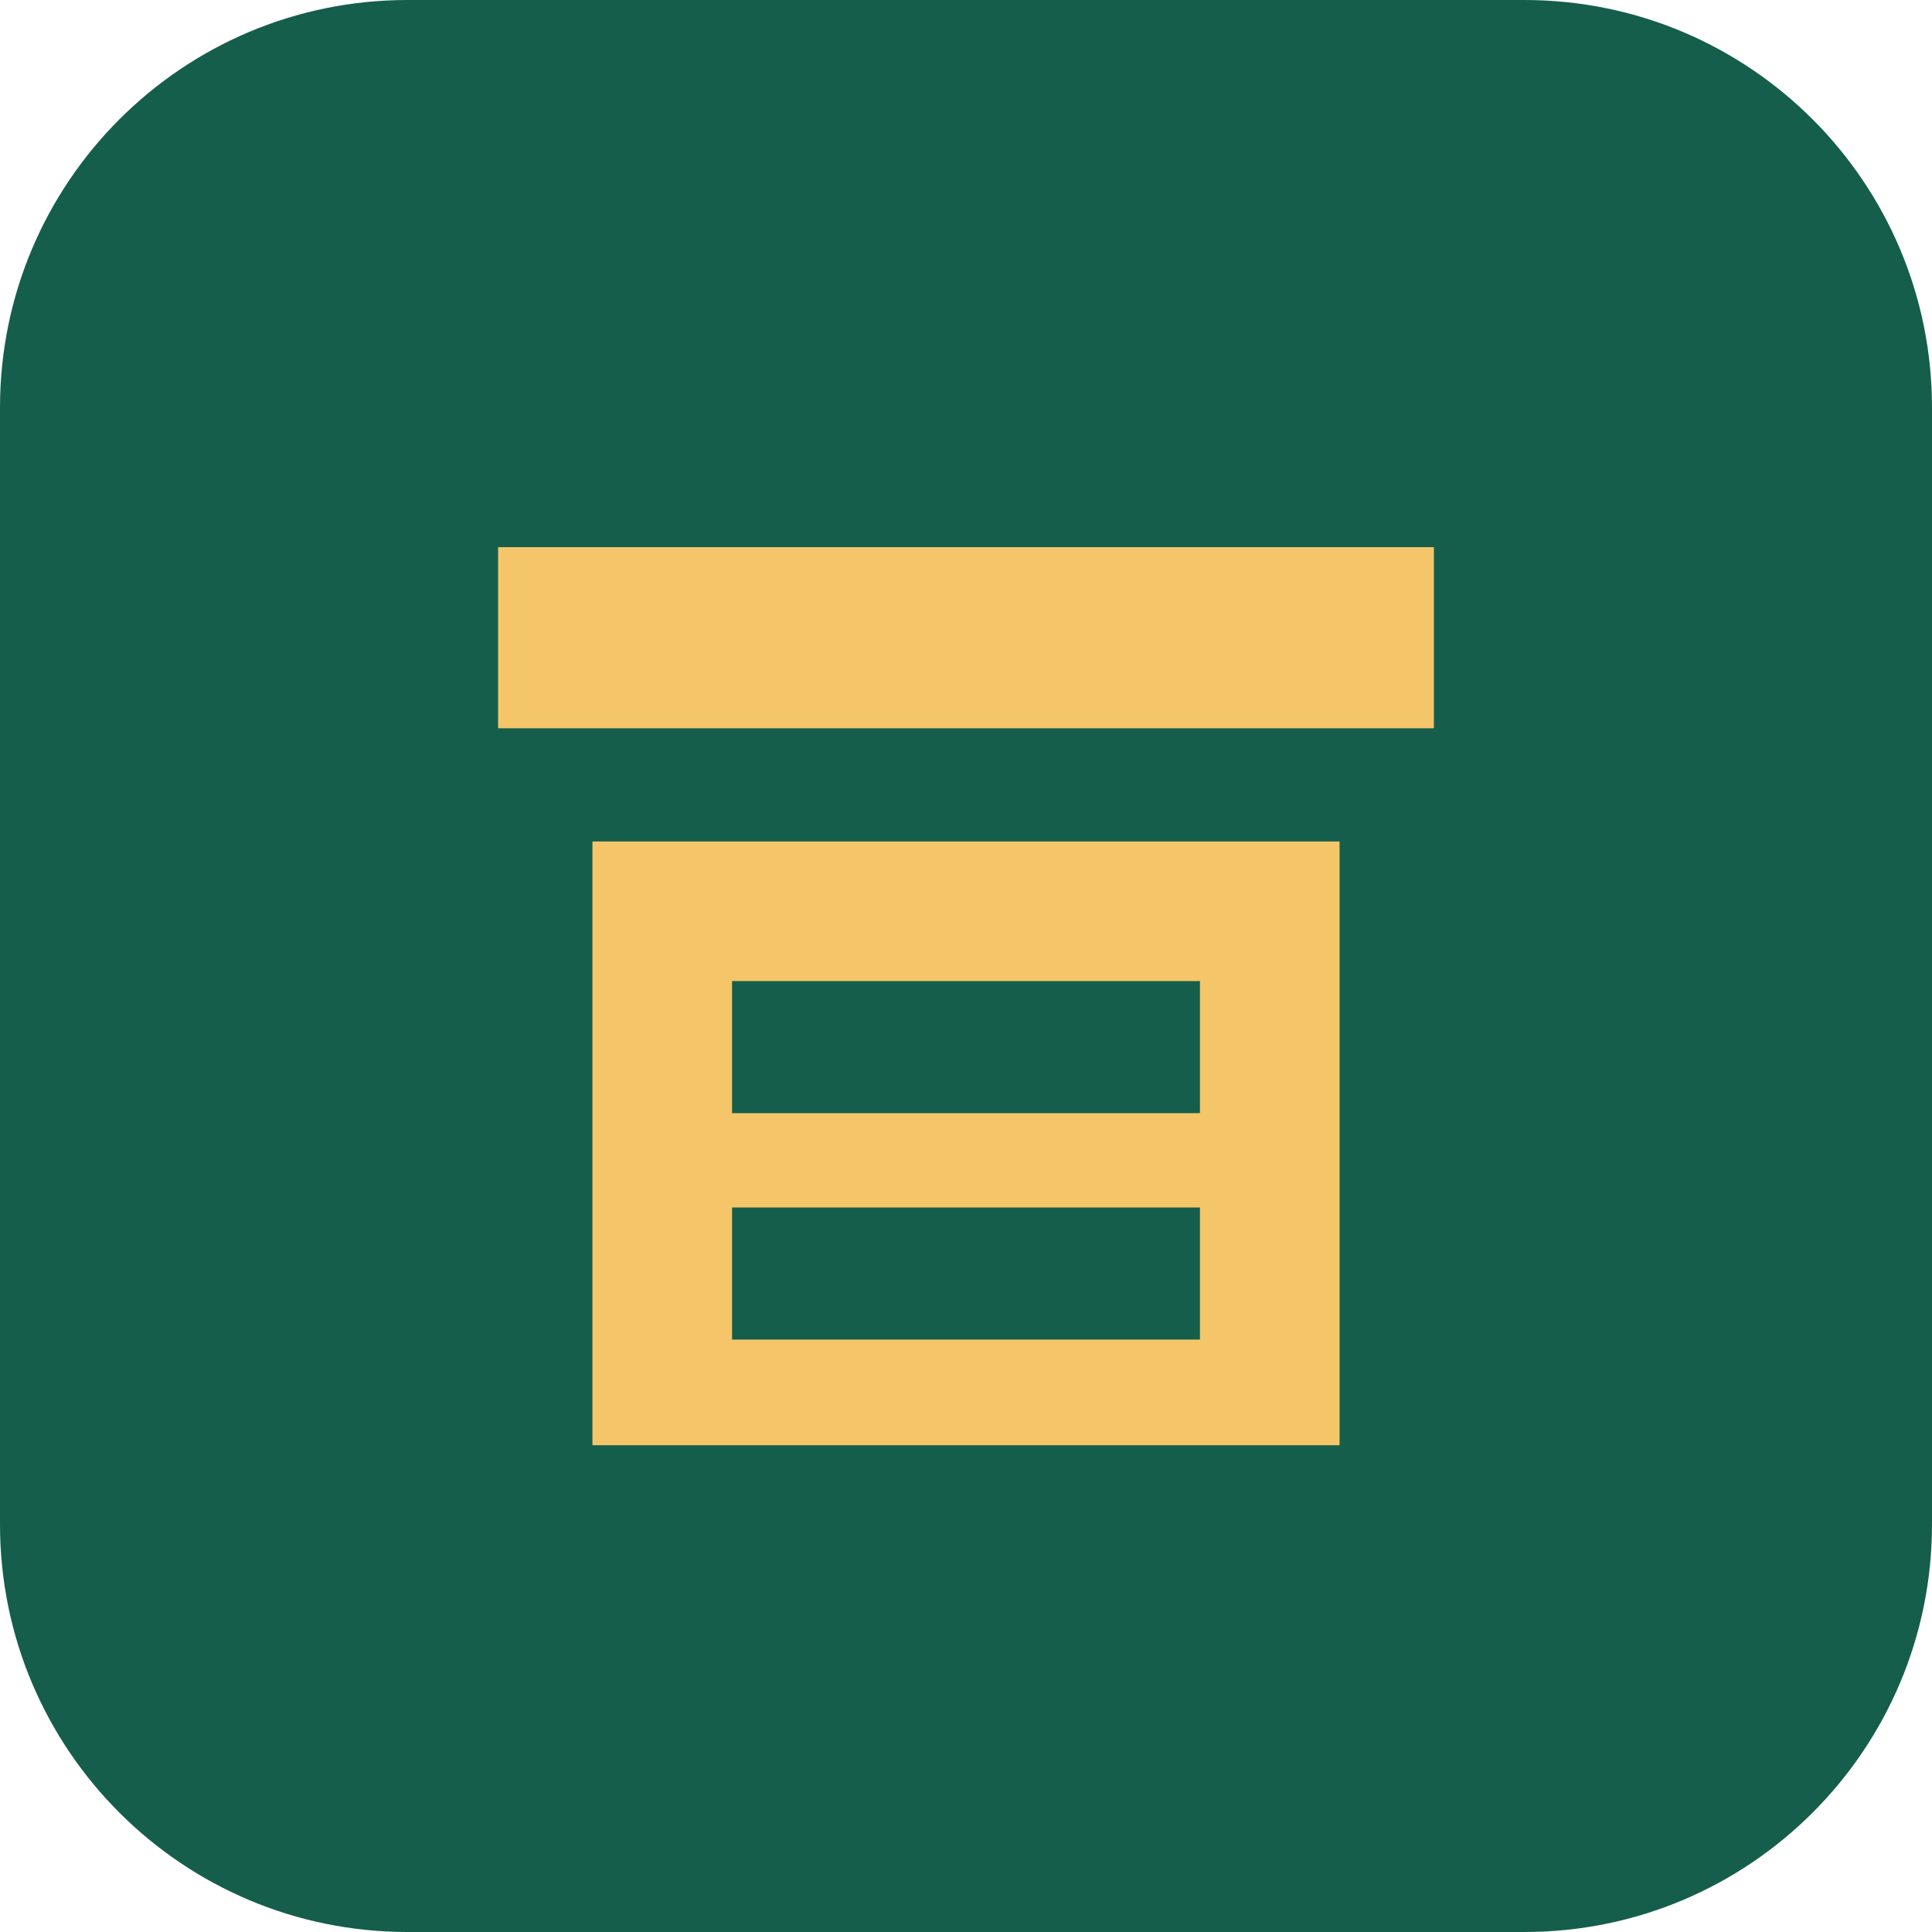
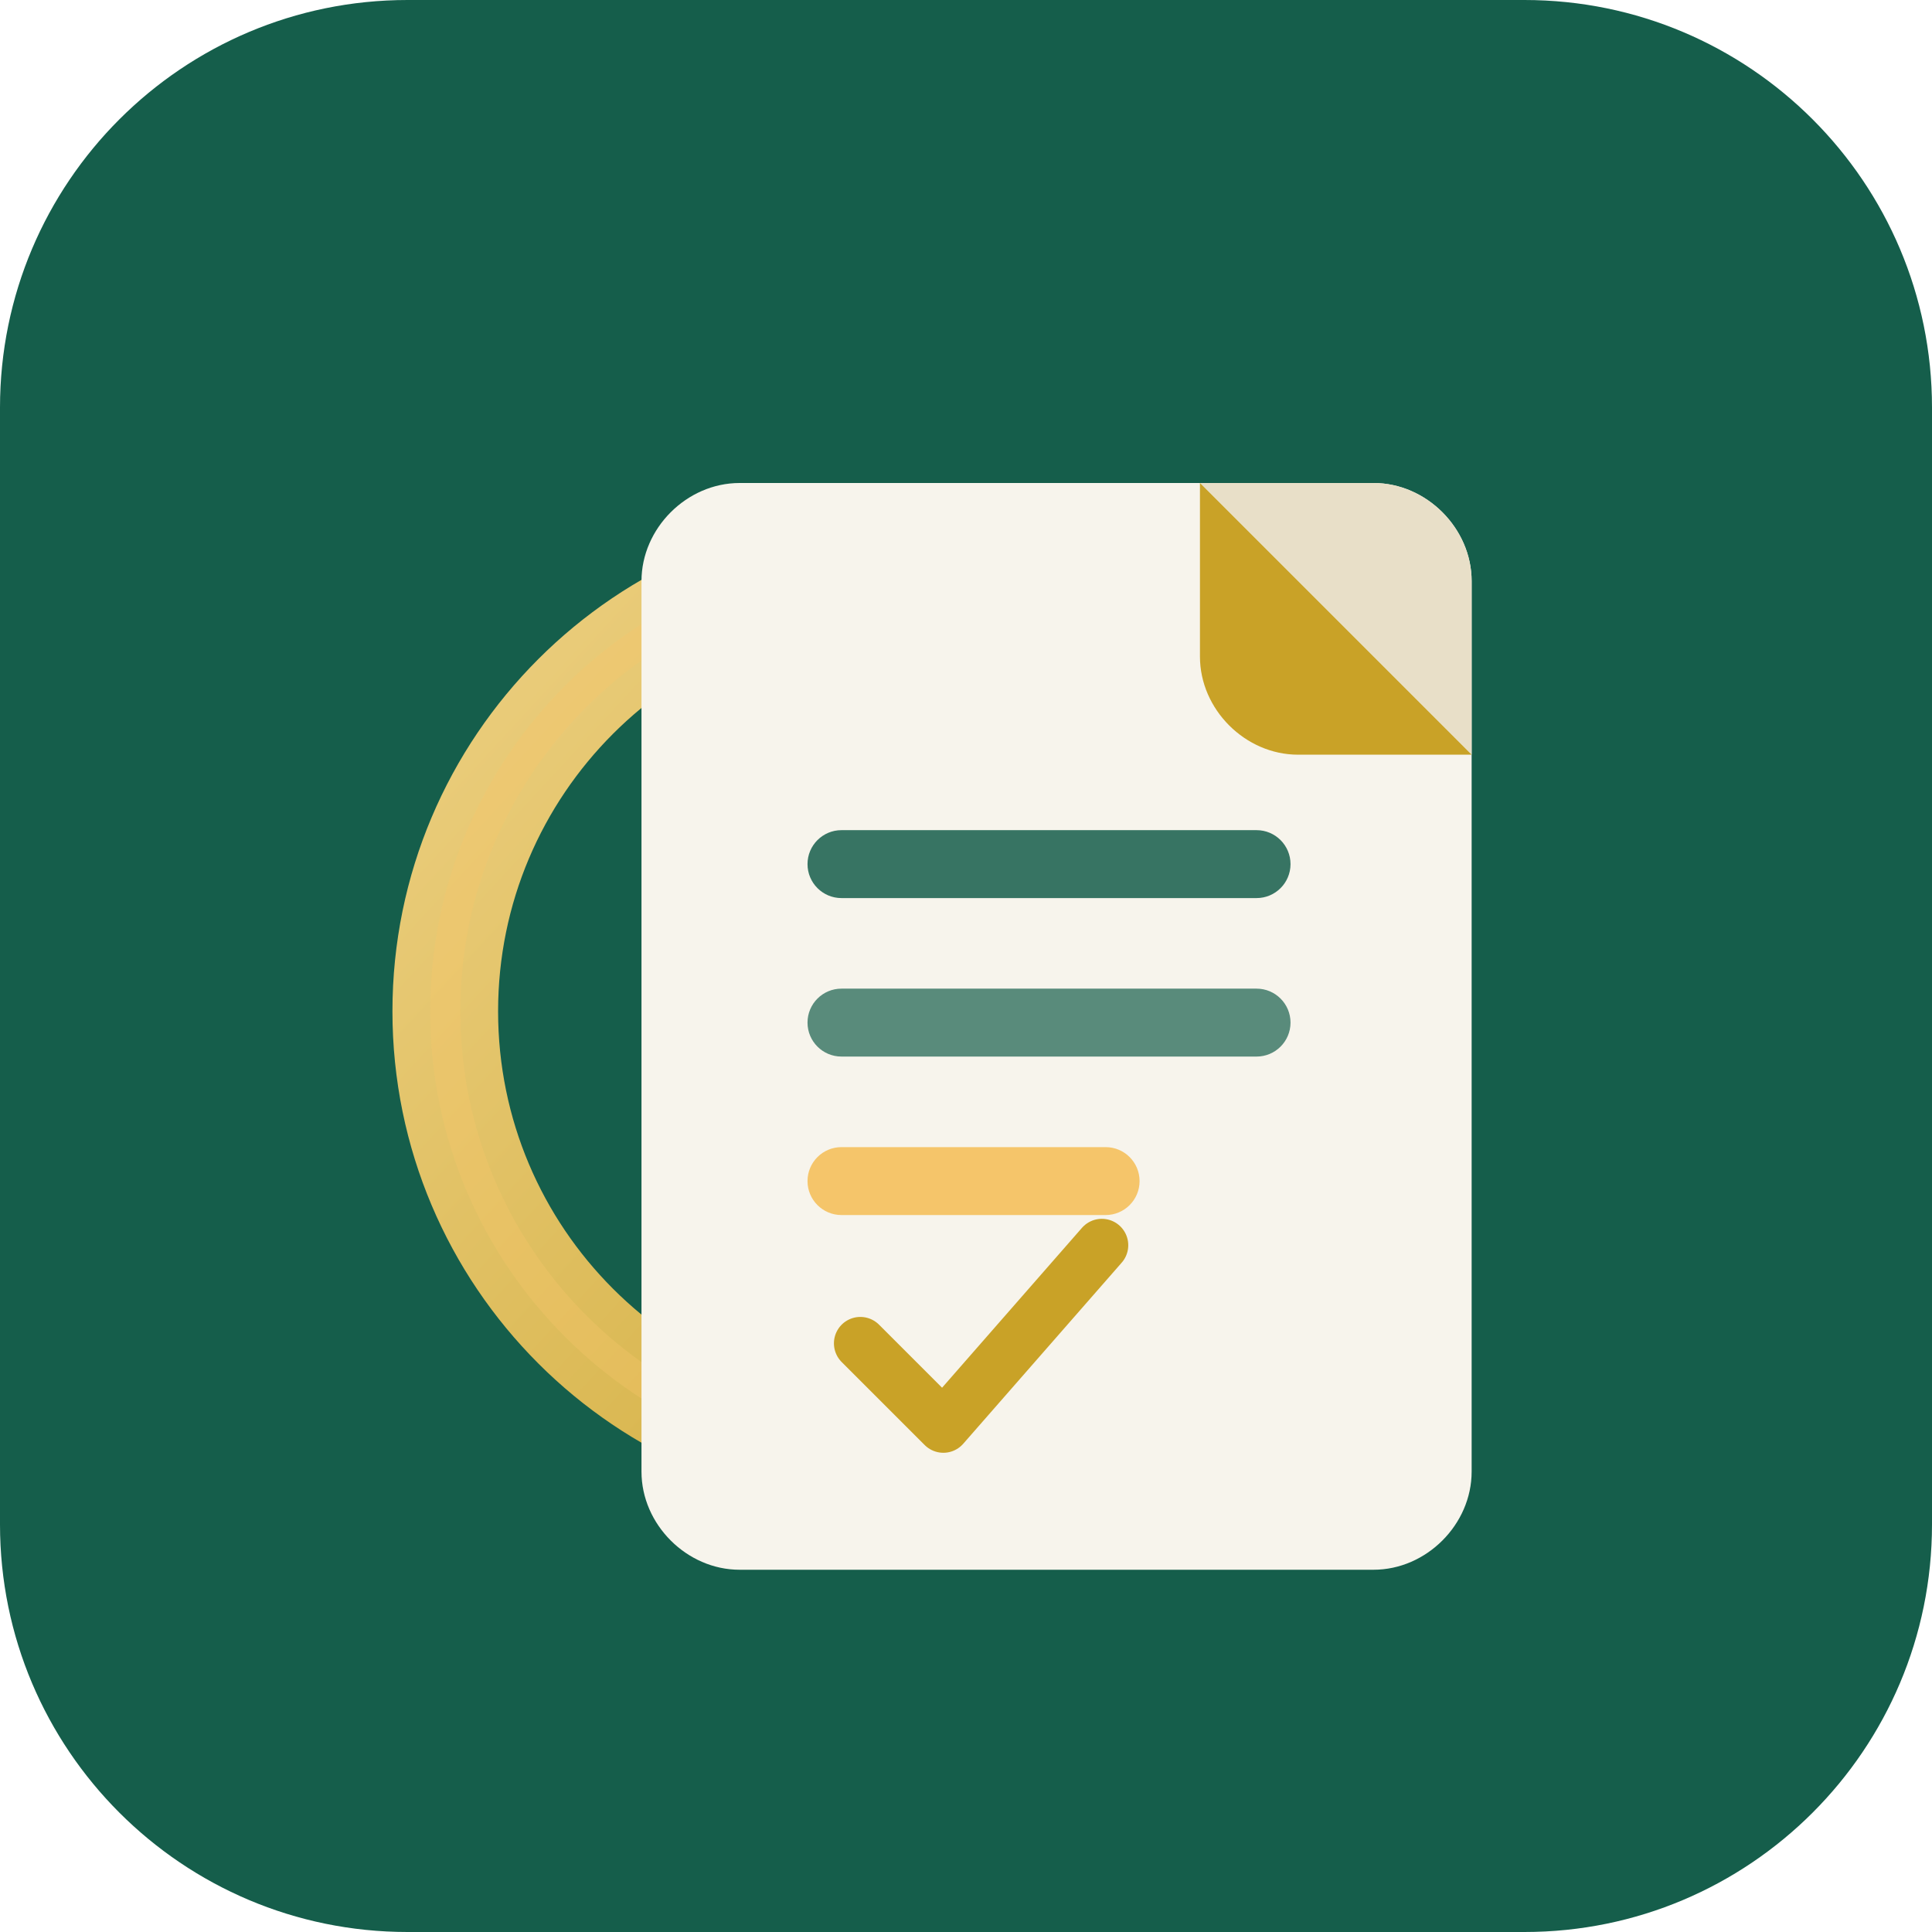
- <svg xmlns="http://www.w3.org/2000/svg" viewBox="0 0 512 512">
+ <svg xmlns="http://www.w3.org/2000/svg" viewBox="0 0 512 512" role="img" aria-label="Afghanistan Business Control">
+   <defs>
+     <linearGradient id="gold" x1="96" y1="120" x2="400" y2="400" gradientUnits="userSpaceOnUse">
+       <stop offset="0%" stop-color="#F0D48A" />
+       <stop offset="100%" stop-color="#C9A227" />
+     </linearGradient>
+   </defs>
  <rect width="512" height="512" rx="108" fill="#155e4b" />
-   <path fill="#f5c56a" d="M132 145h248v48H132zm25 78h198v160H157z" />
-   <path fill="#155e4b" d="M194 260h124v35H194zm0 60h124v35H194z" />
+   <circle cx="236" cy="268" r="118" fill="none" stroke="url(#gold)" stroke-width="28" />
+   <circle cx="236" cy="268" r="118" fill="none" stroke="#F5C56A" stroke-opacity="0.35" stroke-width="8" />
+   <path fill="#F7F4EC" d="M196 128h168c14 0 26 12 26 26v236c0 14-12 26-26 26H196c-14 0-26-12-26-26V154c0-14 12-26 26-26z" />
+   <path fill="#E8DFC8" d="M318 128h46c14 0 26 12 26 26v46L318 128z" />
+   <path fill="#C9A227" d="M318 128l72 72h-46c-14 0-26-12-26-26V128z" />
+   <rect x="214" y="220" width="128" height="18" rx="9" fill="#155e4b" opacity="0.85" />
+   <rect x="214" y="262" width="128" height="18" rx="9" fill="#155e4b" opacity="0.7" />
+   <rect x="214" y="304" width="88" height="18" rx="9" fill="#F5C56A" />
+   <path fill="none" stroke="#C9A227" stroke-width="14" stroke-linecap="round" stroke-linejoin="round" d="M228 356l22 22 42-48" />
</svg>
